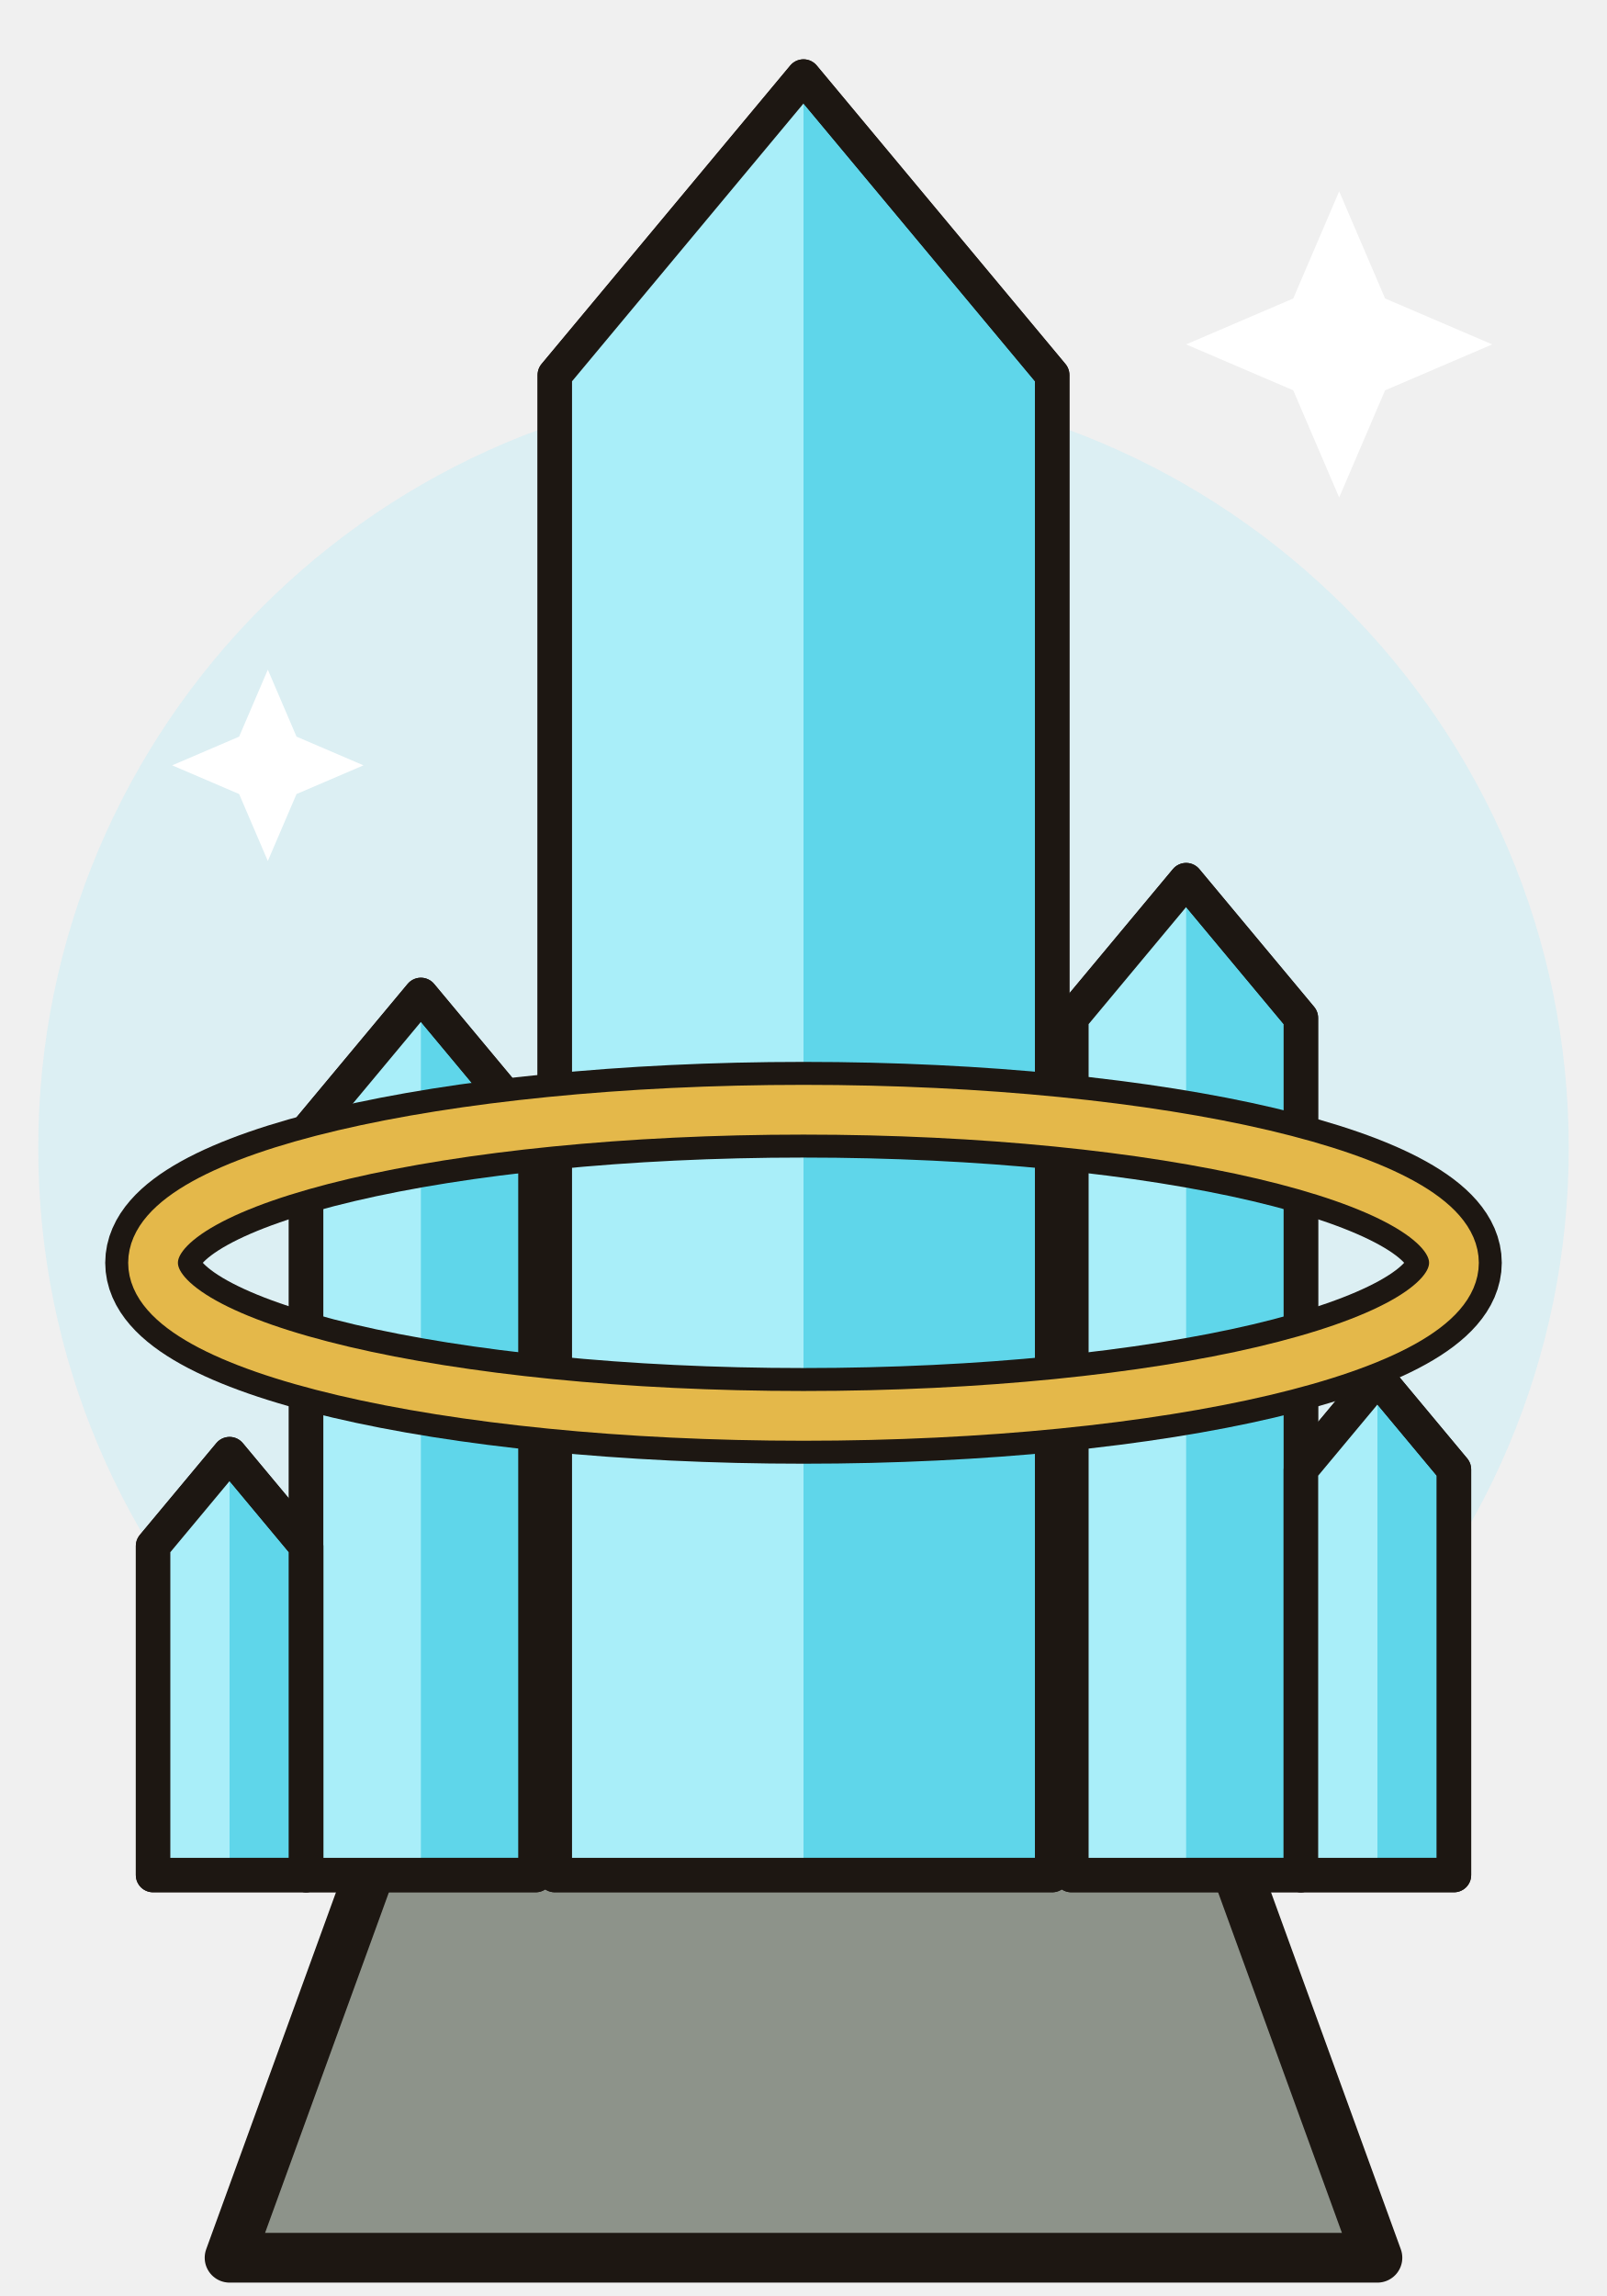
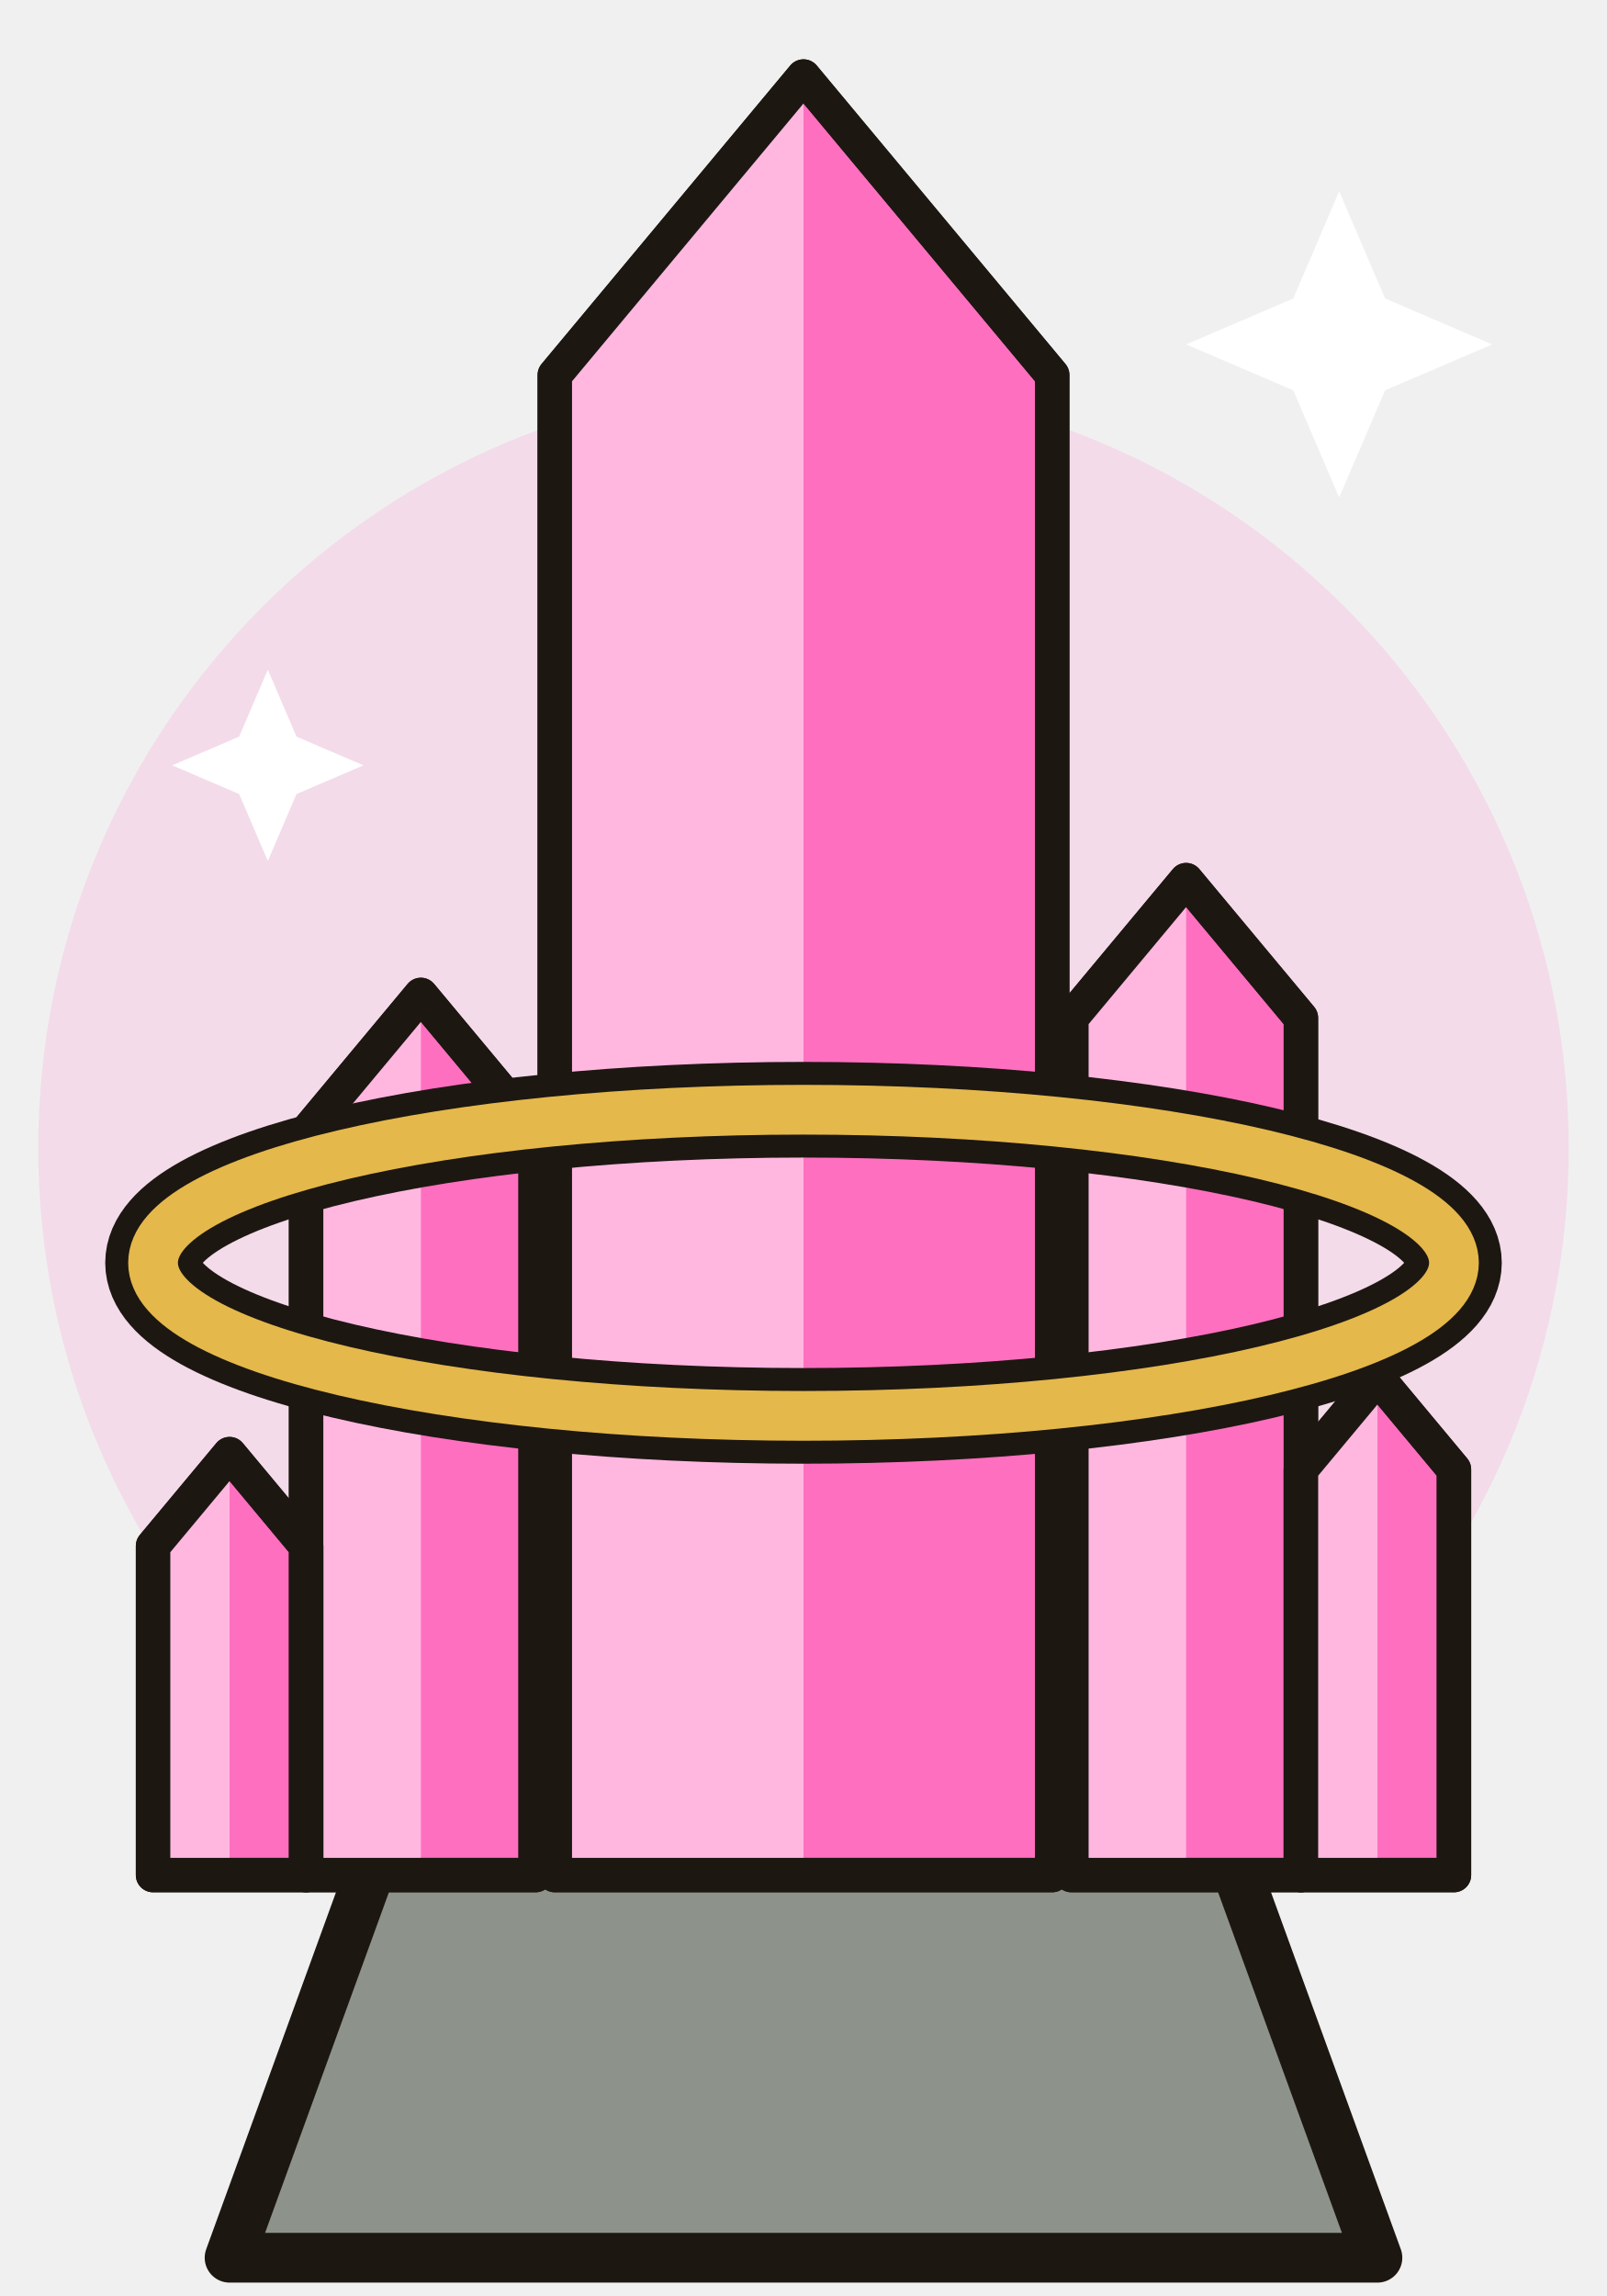
<svg xmlns="http://www.w3.org/2000/svg" width="84" height="120" viewBox="0 0 84 120">
-   <circle cx="42" cy="60" r="40" fill="#7fe8ff" opacity=".18" />
+   <circle cx="42" cy="60" r="40" fill="#ff7ac8" opacity=".18" />
  <path d="M12 118l8-22h44l8 22z" fill="#8d938a" stroke="#1d1712" stroke-width="2.6" stroke-linejoin="round" stroke-linecap="round" />
  <path d="M20 96h44" stroke="#b3b9ae" stroke-width="2" />
-   <path d="M42 4l13 15.6V98H29V19.6z" fill="#5fd6ea" stroke="#1d1712" stroke-width="1.8" stroke-linejoin="round" stroke-linecap="round" />
-   <path d="M42 4L29 19.6V98H42z" fill="#c9f8ff" opacity=".7" />
+   <path d="M42 4l13 15.6V98H29V19.6z" fill="#ff6fbf" stroke="#1d1712" stroke-width="1.8" stroke-linejoin="round" stroke-linecap="round" />
+   <path d="M42 4L29 19.6V98H42z" fill="#ffd6ee" opacity=".7" />
  <path d="M42 4l13 15.6V98H29V19.6z" fill="none" stroke="#1d1712" stroke-width="1.8" stroke-linejoin="round" stroke-linecap="round" />
-   <path d="M22 52l6 7.2V98H16V59.2z" fill="#5fd6ea" stroke="#1d1712" stroke-width="1.8" stroke-linejoin="round" stroke-linecap="round" />
-   <path d="M22 52L16 59.2V98H22z" fill="#c9f8ff" opacity=".7" />
+   <path d="M22 52l6 7.2V98H16V59.2z" fill="#ff6fbf" stroke="#1d1712" stroke-width="1.8" stroke-linejoin="round" stroke-linecap="round" />
+   <path d="M22 52L16 59.2V98H22z" fill="#ffd6ee" opacity=".7" />
  <path d="M22 52l6 7.2V98H16V59.2z" fill="none" stroke="#1d1712" stroke-width="1.8" stroke-linejoin="round" stroke-linecap="round" />
-   <path d="M62 46l6 7.2V98H56V53.2z" fill="#5fd6ea" stroke="#1d1712" stroke-width="1.8" stroke-linejoin="round" stroke-linecap="round" />
-   <path d="M62 46L56 53.2V98H62z" fill="#c9f8ff" opacity=".7" />
+   <path d="M62 46l6 7.2V98H56V53.2z" fill="#ff6fbf" stroke="#1d1712" stroke-width="1.8" stroke-linejoin="round" stroke-linecap="round" />
+   <path d="M62 46L56 53.2V98H62z" fill="#ffd6ee" opacity=".7" />
  <path d="M62 46l6 7.2V98H56V53.2z" fill="none" stroke="#1d1712" stroke-width="1.8" stroke-linejoin="round" stroke-linecap="round" />
-   <path d="M12 76l4 4.8V98H8V80.8z" fill="#5fd6ea" stroke="#1d1712" stroke-width="1.8" stroke-linejoin="round" stroke-linecap="round" />
-   <path d="M12 76L8 80.8V98H12z" fill="#c9f8ff" opacity=".7" />
+   <path d="M12 76l4 4.8V98H8V80.8z" fill="#ff6fbf" stroke="#1d1712" stroke-width="1.8" stroke-linejoin="round" stroke-linecap="round" />
+   <path d="M12 76L8 80.8V98H12z" fill="#ffd6ee" opacity=".7" />
  <path d="M12 76l4 4.8V98H8V80.8z" fill="none" stroke="#1d1712" stroke-width="1.8" stroke-linejoin="round" stroke-linecap="round" />
-   <path d="M72 72l4 4.8V98H68V76.8z" fill="#5fd6ea" stroke="#1d1712" stroke-width="1.8" stroke-linejoin="round" stroke-linecap="round" />
-   <path d="M72 72L68 76.8V98H72z" fill="#c9f8ff" opacity=".7" />
+   <path d="M72 72l4 4.8V98H68V76.8z" fill="#ff6fbf" stroke="#1d1712" stroke-width="1.8" stroke-linejoin="round" stroke-linecap="round" />
+   <path d="M72 72L68 76.8V98H72z" fill="#ffd6ee" opacity=".7" />
  <path d="M72 72l4 4.8V98H68V76.8z" fill="none" stroke="#1d1712" stroke-width="1.8" stroke-linejoin="round" stroke-linecap="round" />
  <ellipse cx="42" cy="66" rx="34" ry="8" fill="none" stroke="#1d1712" stroke-width="5" />
  <ellipse cx="42" cy="66" rx="34" ry="8" fill="none" stroke="#e4b84a" stroke-width="2.6" />
  <path d="M70 10l2.4 5.6 5.6 2.4-5.6 2.4-2.4 5.6-2.4-5.6-5.6-2.4 5.6-2.4z" fill="#ffffff" />
  <path d="M14 35l1.5 3.5 3.5 1.5-3.5 1.5-1.5 3.5-1.5-3.5-3.5-1.5 3.5-1.5z" fill="#ffffff" />
</svg>
